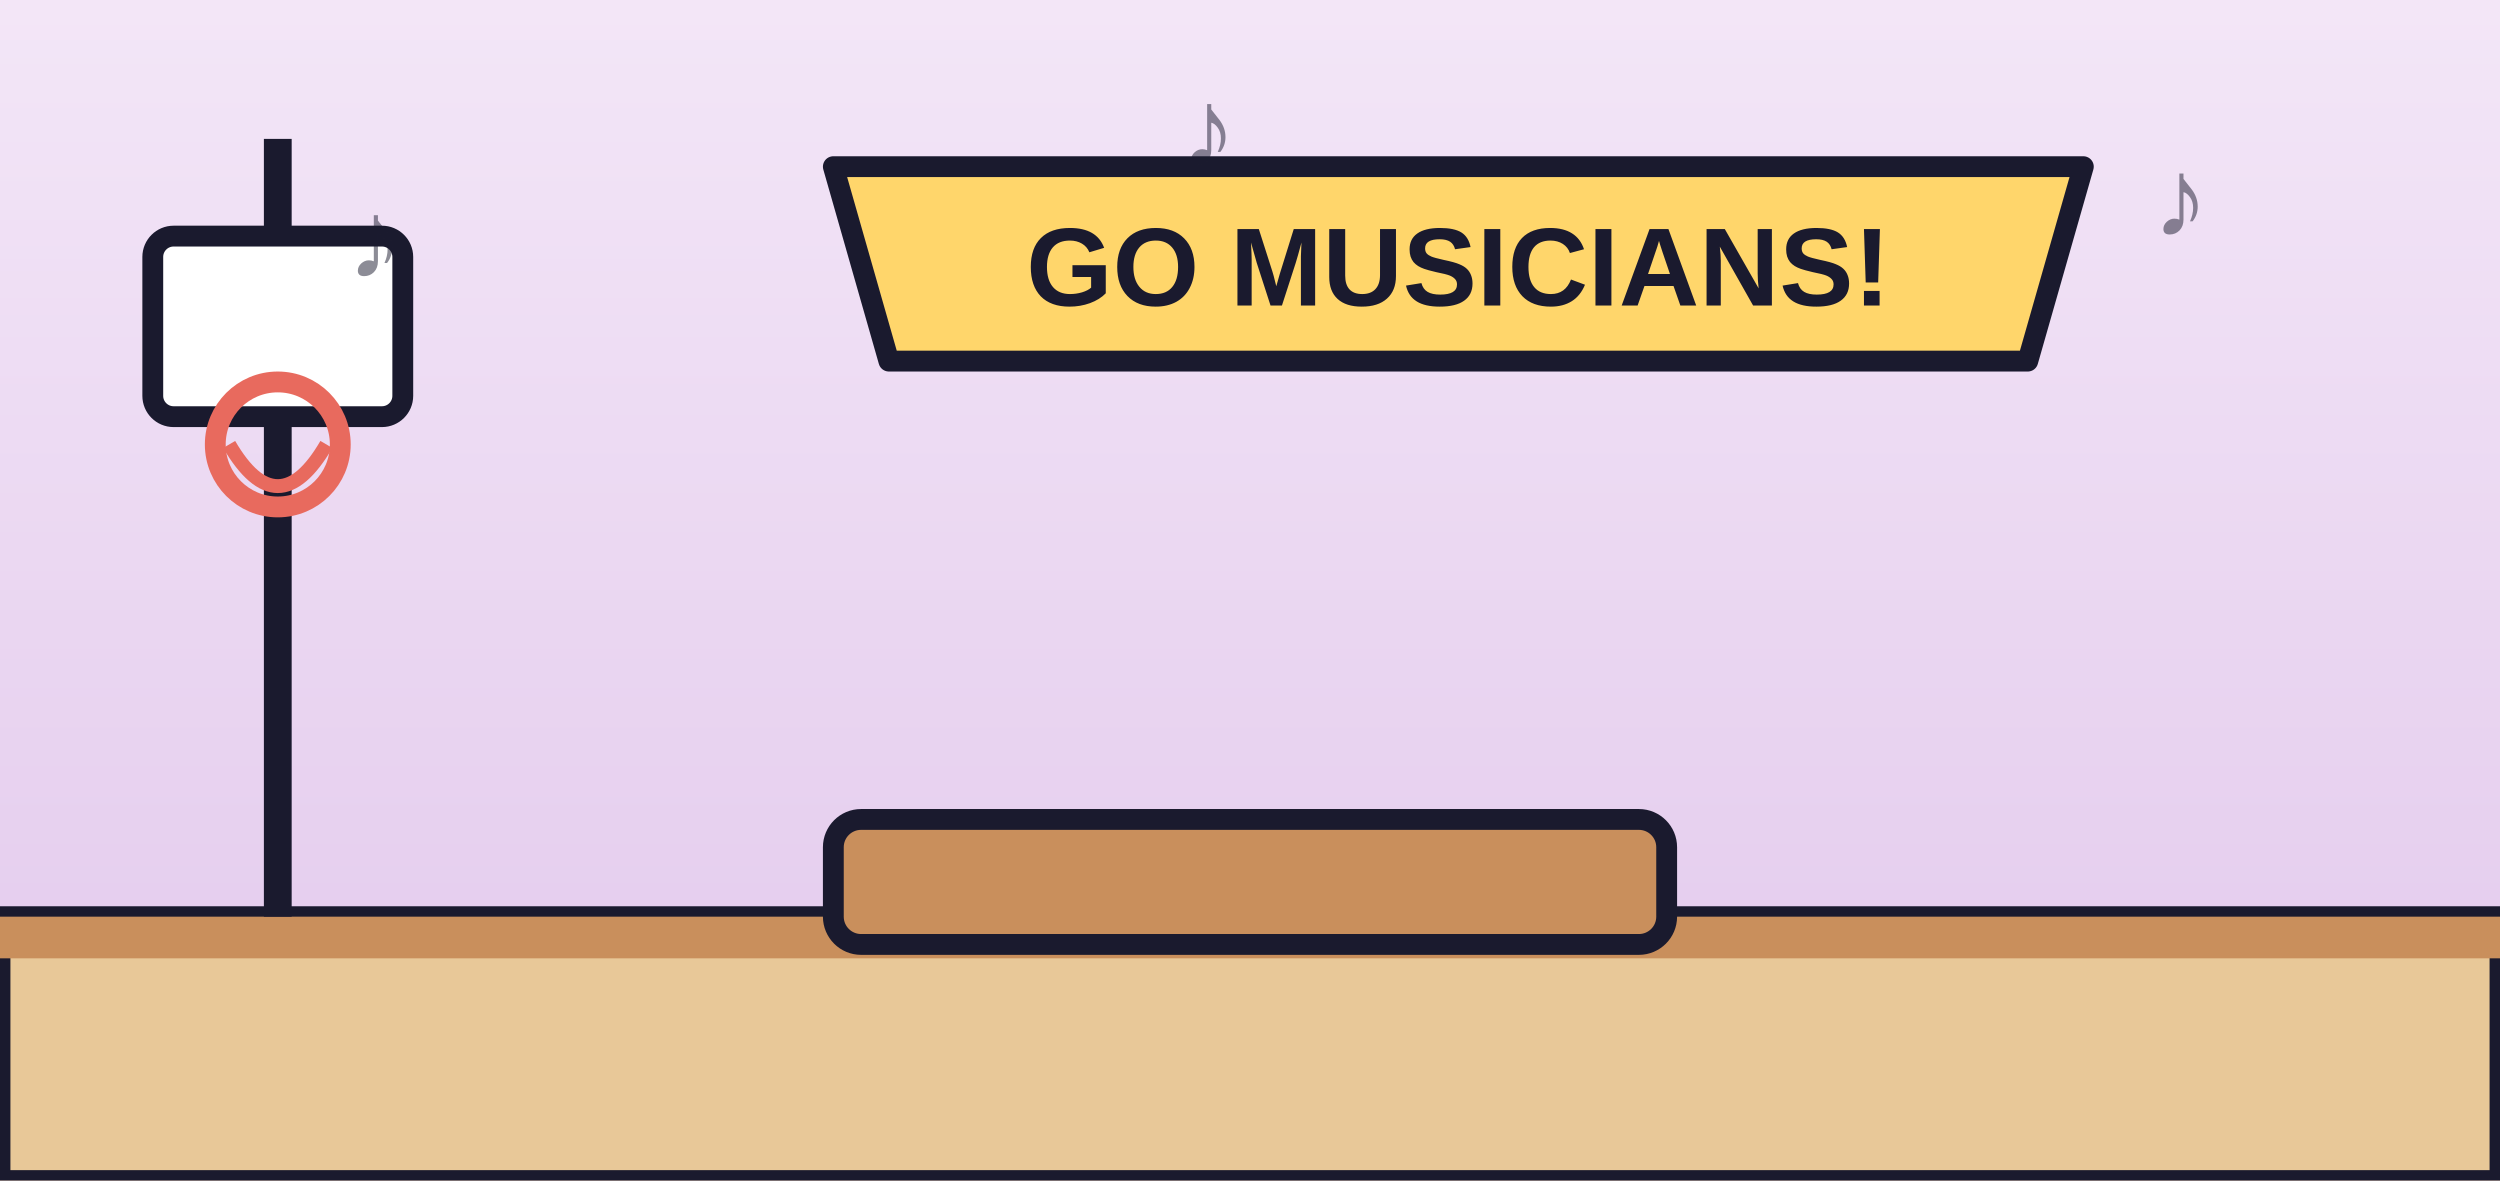
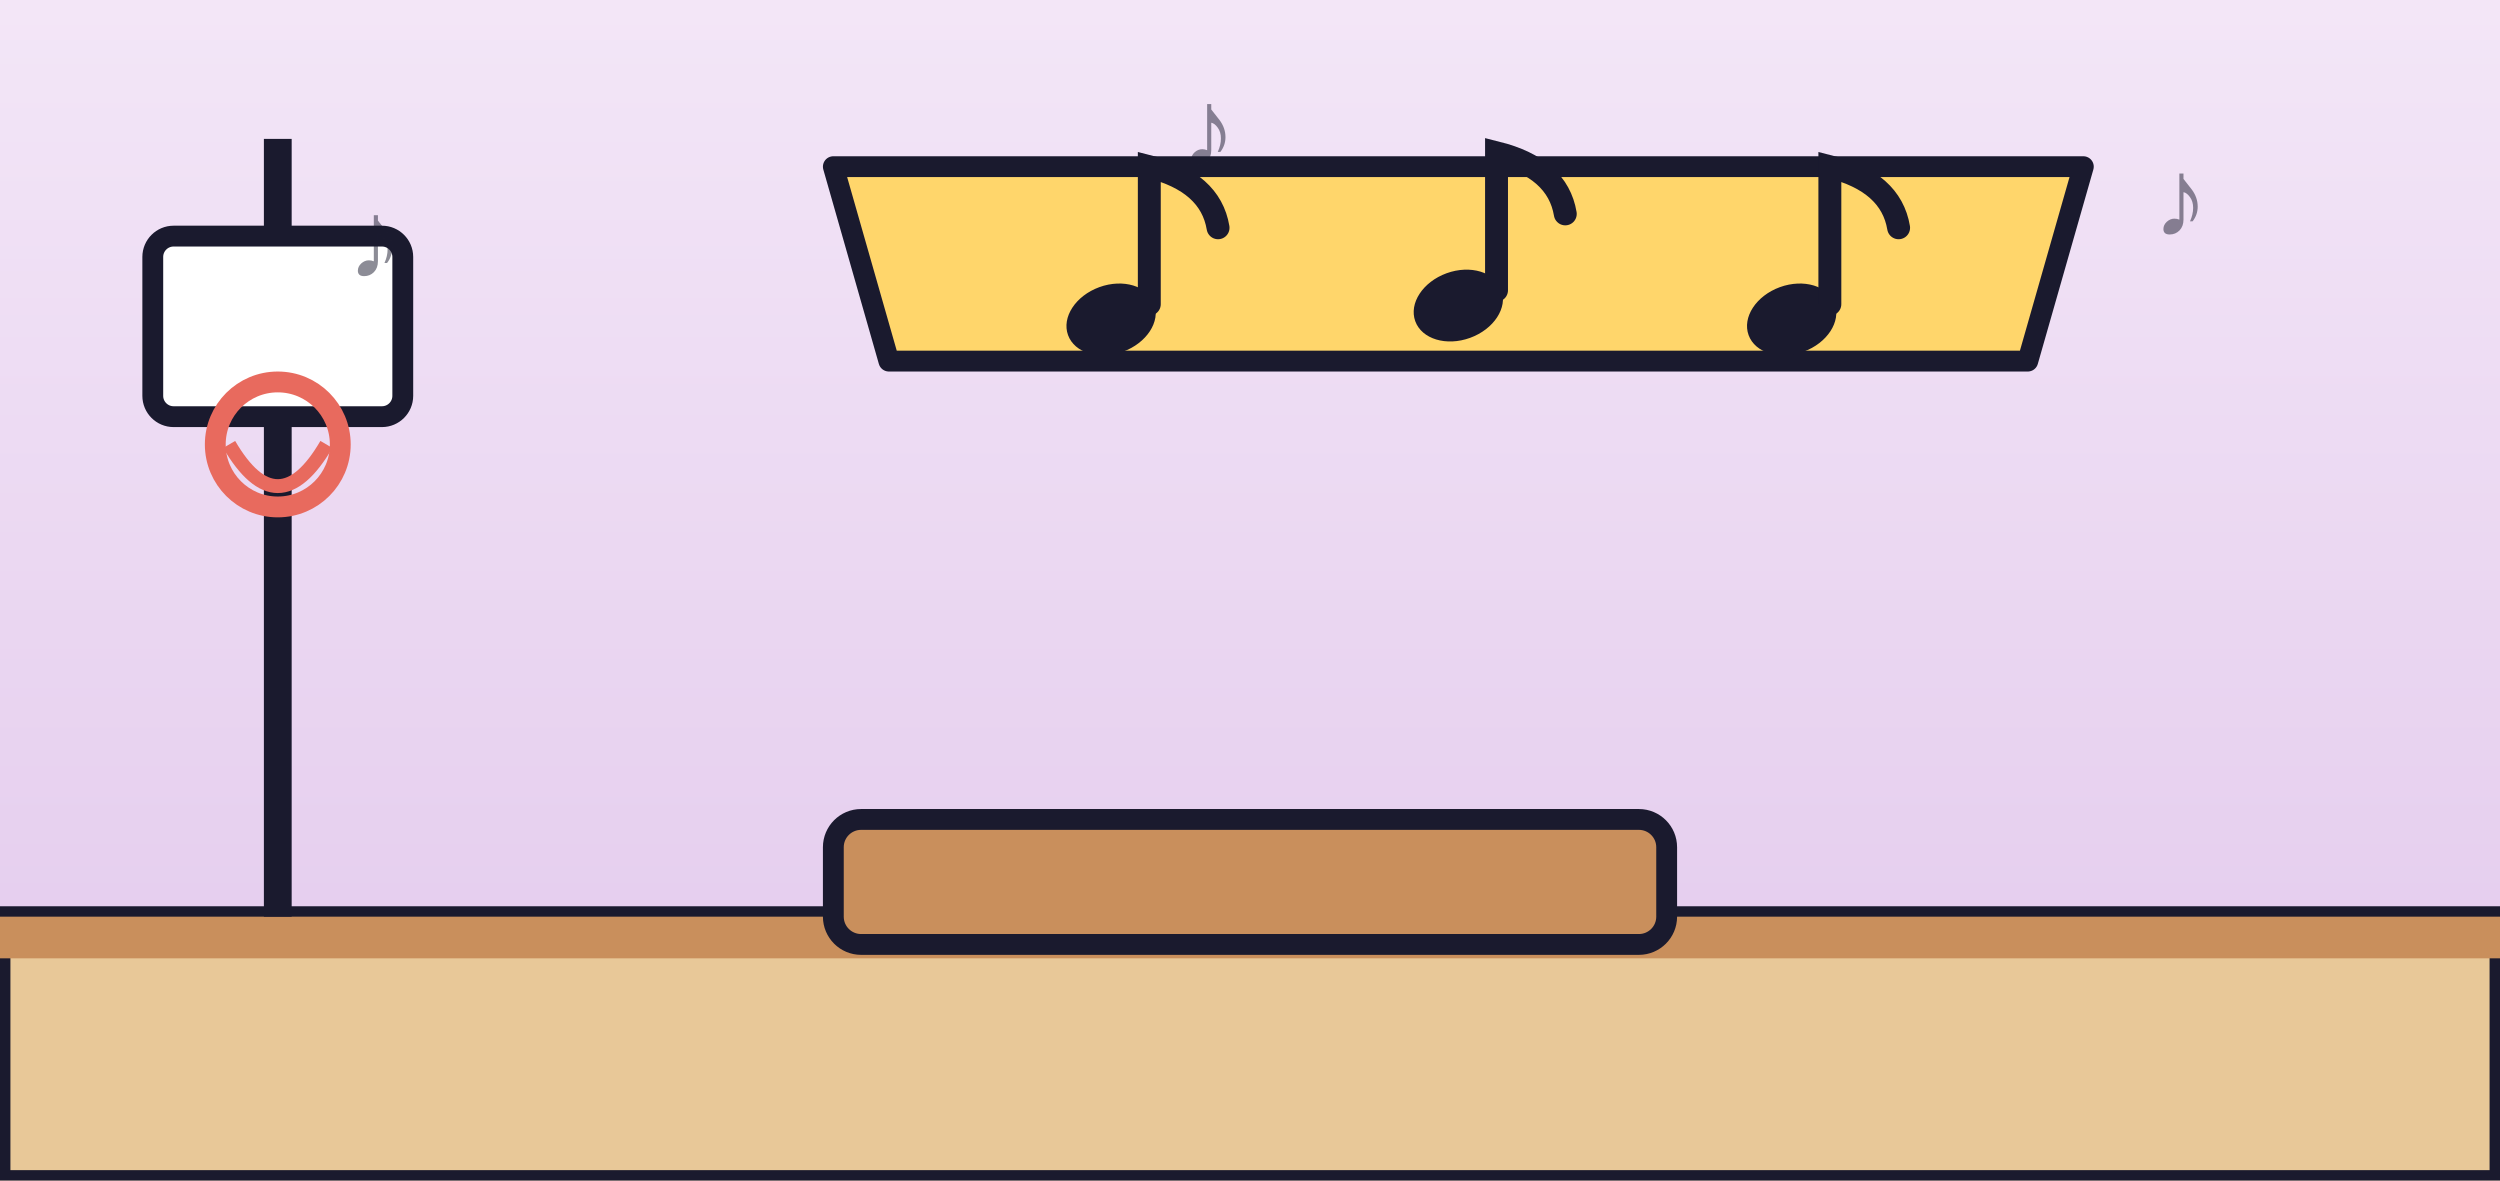
<svg xmlns="http://www.w3.org/2000/svg" viewBox="0 0 360 170" preserveAspectRatio="xMidYMid slice">
  <defs>
    <linearGradient id="s" x1="0" y1="0" x2="0" y2="1">
      <stop offset="0" stop-color="#F3E6F7" />
      <stop offset="1" stop-color="#E2C8EC" />
    </linearGradient>
  </defs>
  <rect width="360" height="170" fill="url(#s)" />
  <rect y="132" width="360" height="38" fill="#E8C898" stroke="#1A1A2E" stroke-width="3" />
  <rect x="0" y="132" width="360" height="6" fill="#C98F5C" />
  <line x1="40" y1="20" x2="40" y2="132" stroke="#1A1A2E" stroke-width="4" />
  <rect x="22" y="34" width="36" height="26" rx="3" fill="#fff" stroke="#1A1A2E" stroke-width="3" />
  <circle cx="40" cy="64" r="9" fill="none" stroke="#E86A5E" stroke-width="3" />
  <path d="M 33 64 q 7 12 14 0" stroke="#E86A5E" stroke-width="2" fill="none" />
  <path d="M 120 24 L 300 24 L 292 52 L 128 52 Z" fill="#FFD66B" stroke="#1A1A2E" stroke-width="3" stroke-linejoin="round" />
-   <text x="210" y="44" font-family="Arial" font-size="16" font-weight="bold" text-anchor="middle" fill="#1A1A2E">GO MUSICIANS!</text>
+   <ellipse cx="160" cy="46" rx="6.6" ry="4.95" fill="#1A1A2E" transform="rotate(-20 160 46)" />
+   <path d="M 165.5 43.8 L 165.5 24.0 Q 174.3 26.2 175.4 32.8" stroke="#1A1A2E" stroke-width="3.3" fill="none" stroke-linecap="round" />
+   <ellipse cx="210" cy="44" rx="6.6" ry="4.95" fill="#1A1A2E" transform="rotate(-20 210 44)" />
+   <path d="M 215.5 41.8 L 215.5 22.0 Q 224.3 24.2 225.4 30.8" stroke="#1A1A2E" stroke-width="3.3" fill="none" stroke-linecap="round" />
+   <ellipse cx="258" cy="46" rx="6.6" ry="4.95" fill="#1A1A2E" transform="rotate(-20 258 46)" />
+   <path d="M 263.5 43.8 L 263.5 24.0 Q 272.3 26.2 273.4 32.8" stroke="#1A1A2E" stroke-width="3.3" fill="none" stroke-linecap="round" />
  <rect x="120" y="118" width="120" height="18" rx="4" fill="#C98F5C" stroke="#1A1A2E" stroke-width="3" />
  <text x="50" y="40" font-size="16" fill="#1A1A2E" opacity="0.5">♪</text>
  <text x="310" y="34" font-size="16" fill="#1A1A2E" opacity="0.5">♪</text>
  <text x="170" y="24" font-size="16" fill="#1A1A2E" opacity="0.5">♪</text>
</svg>
